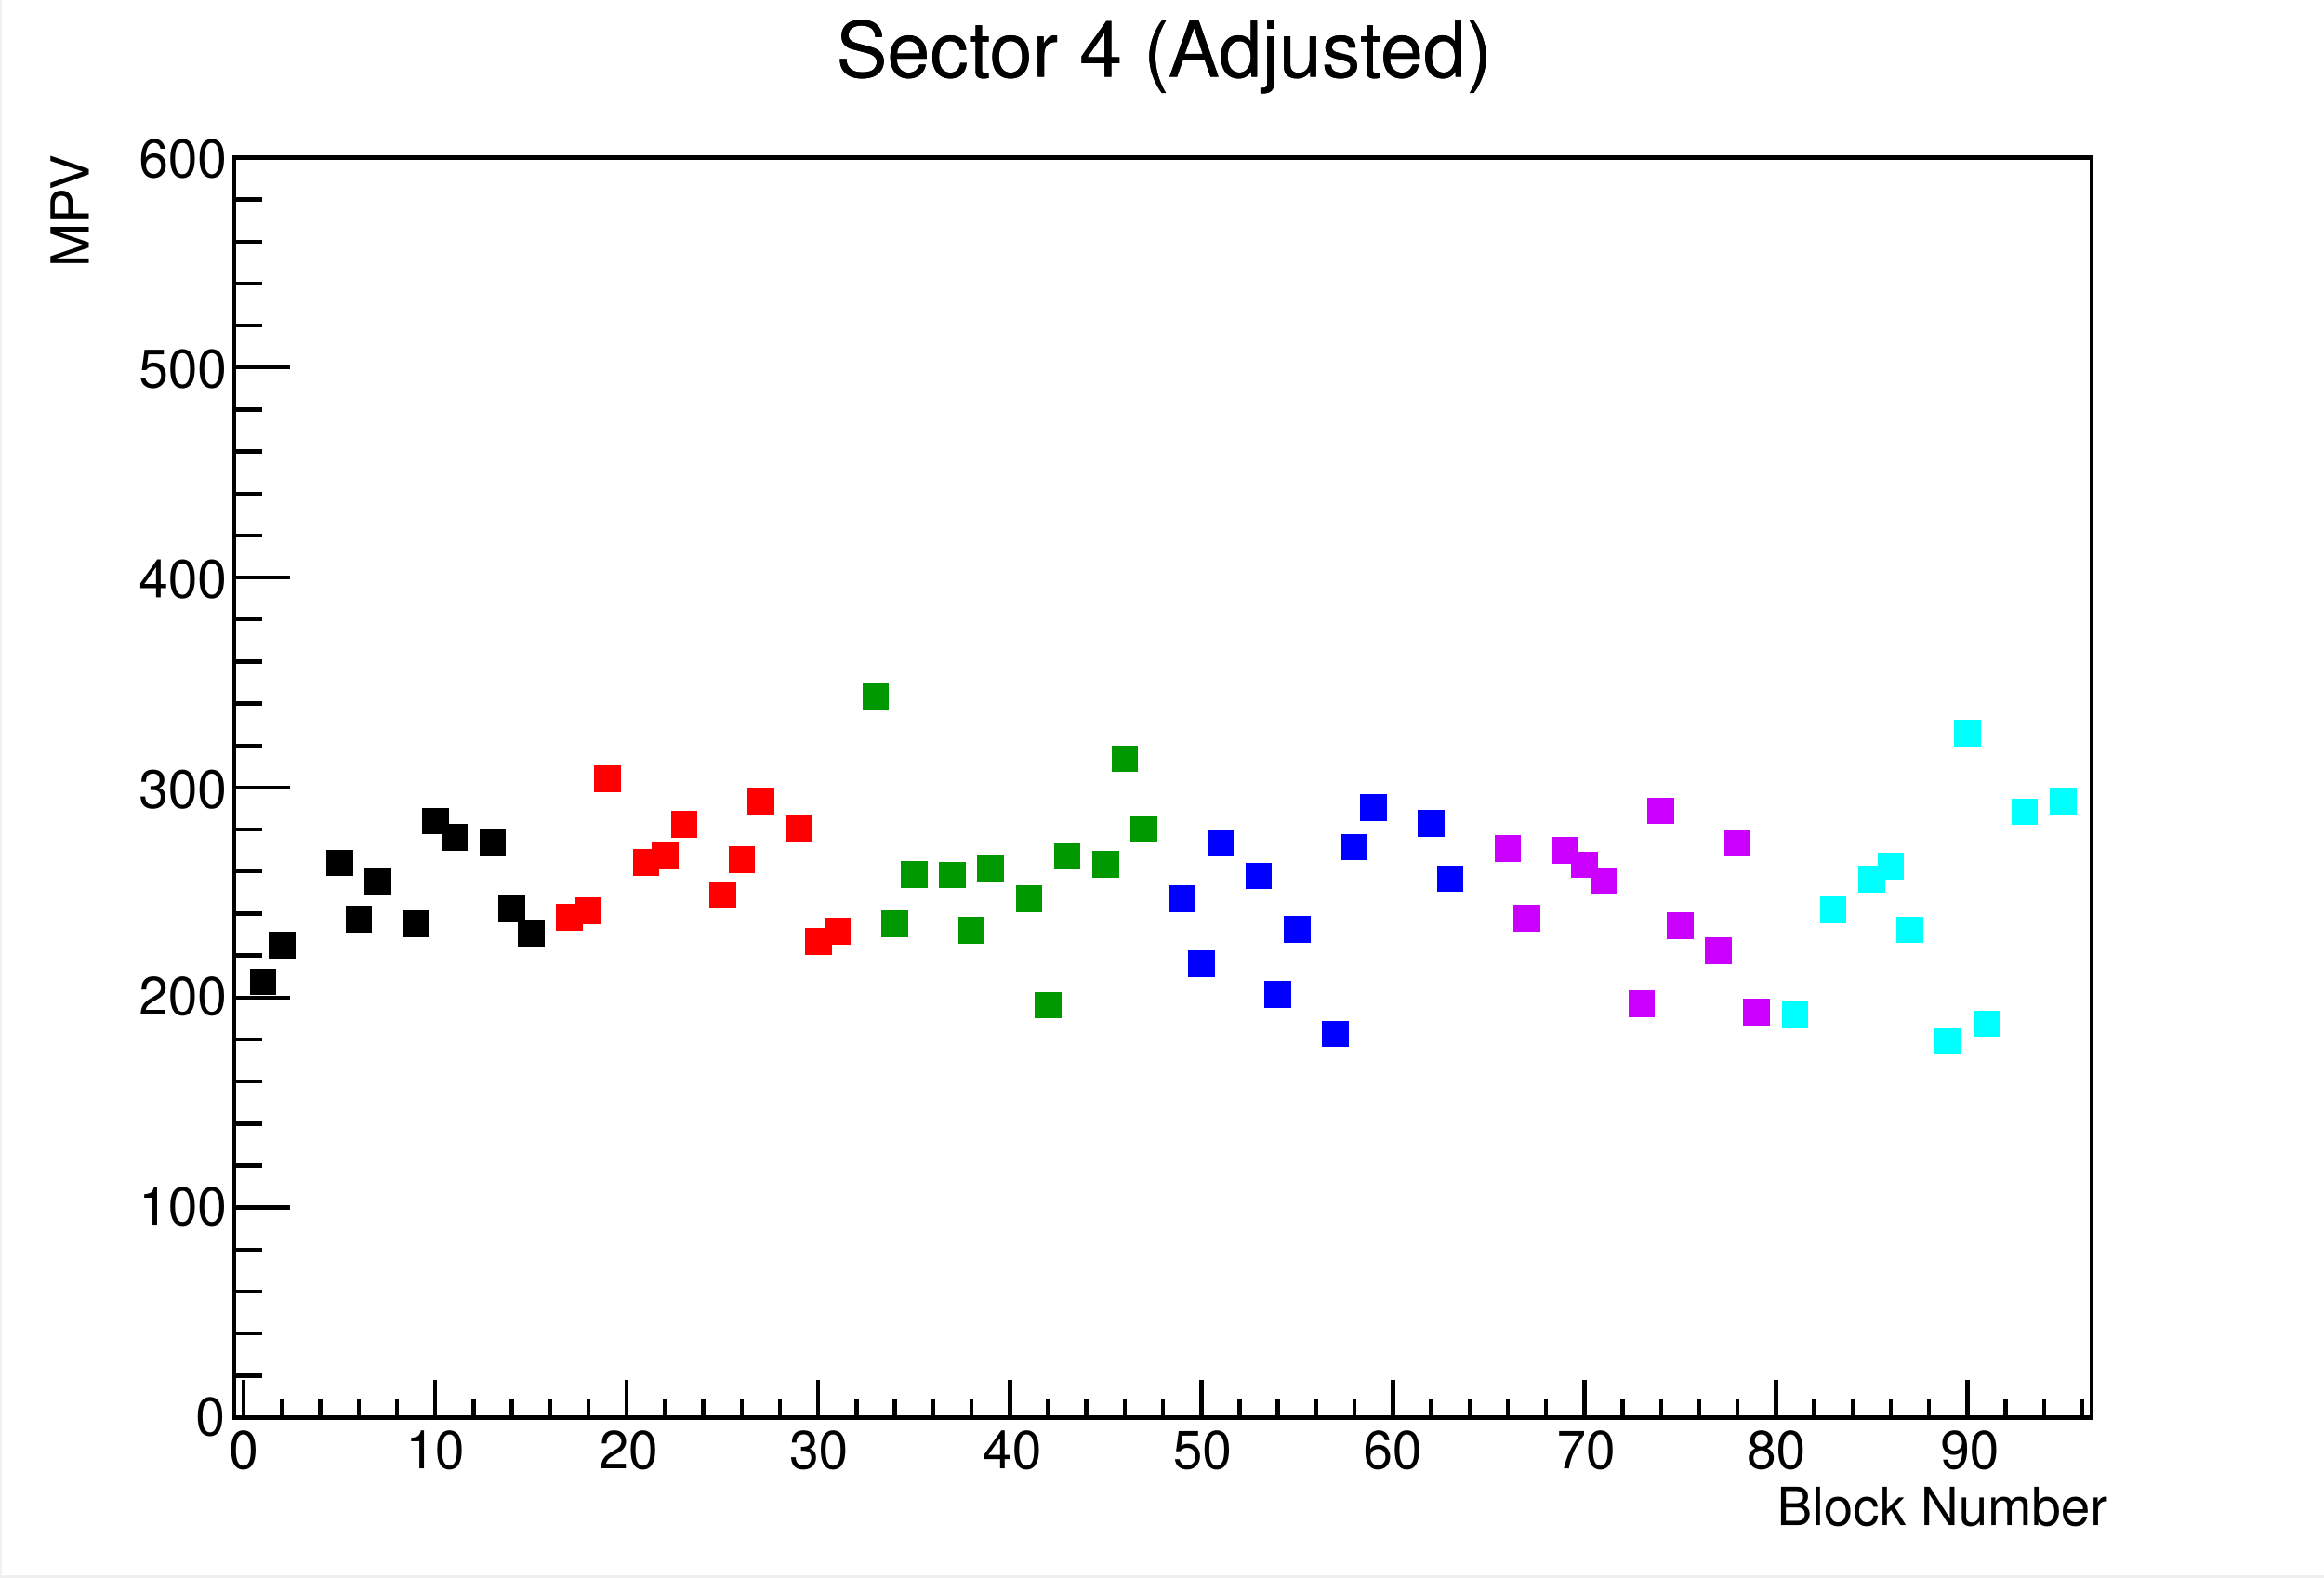
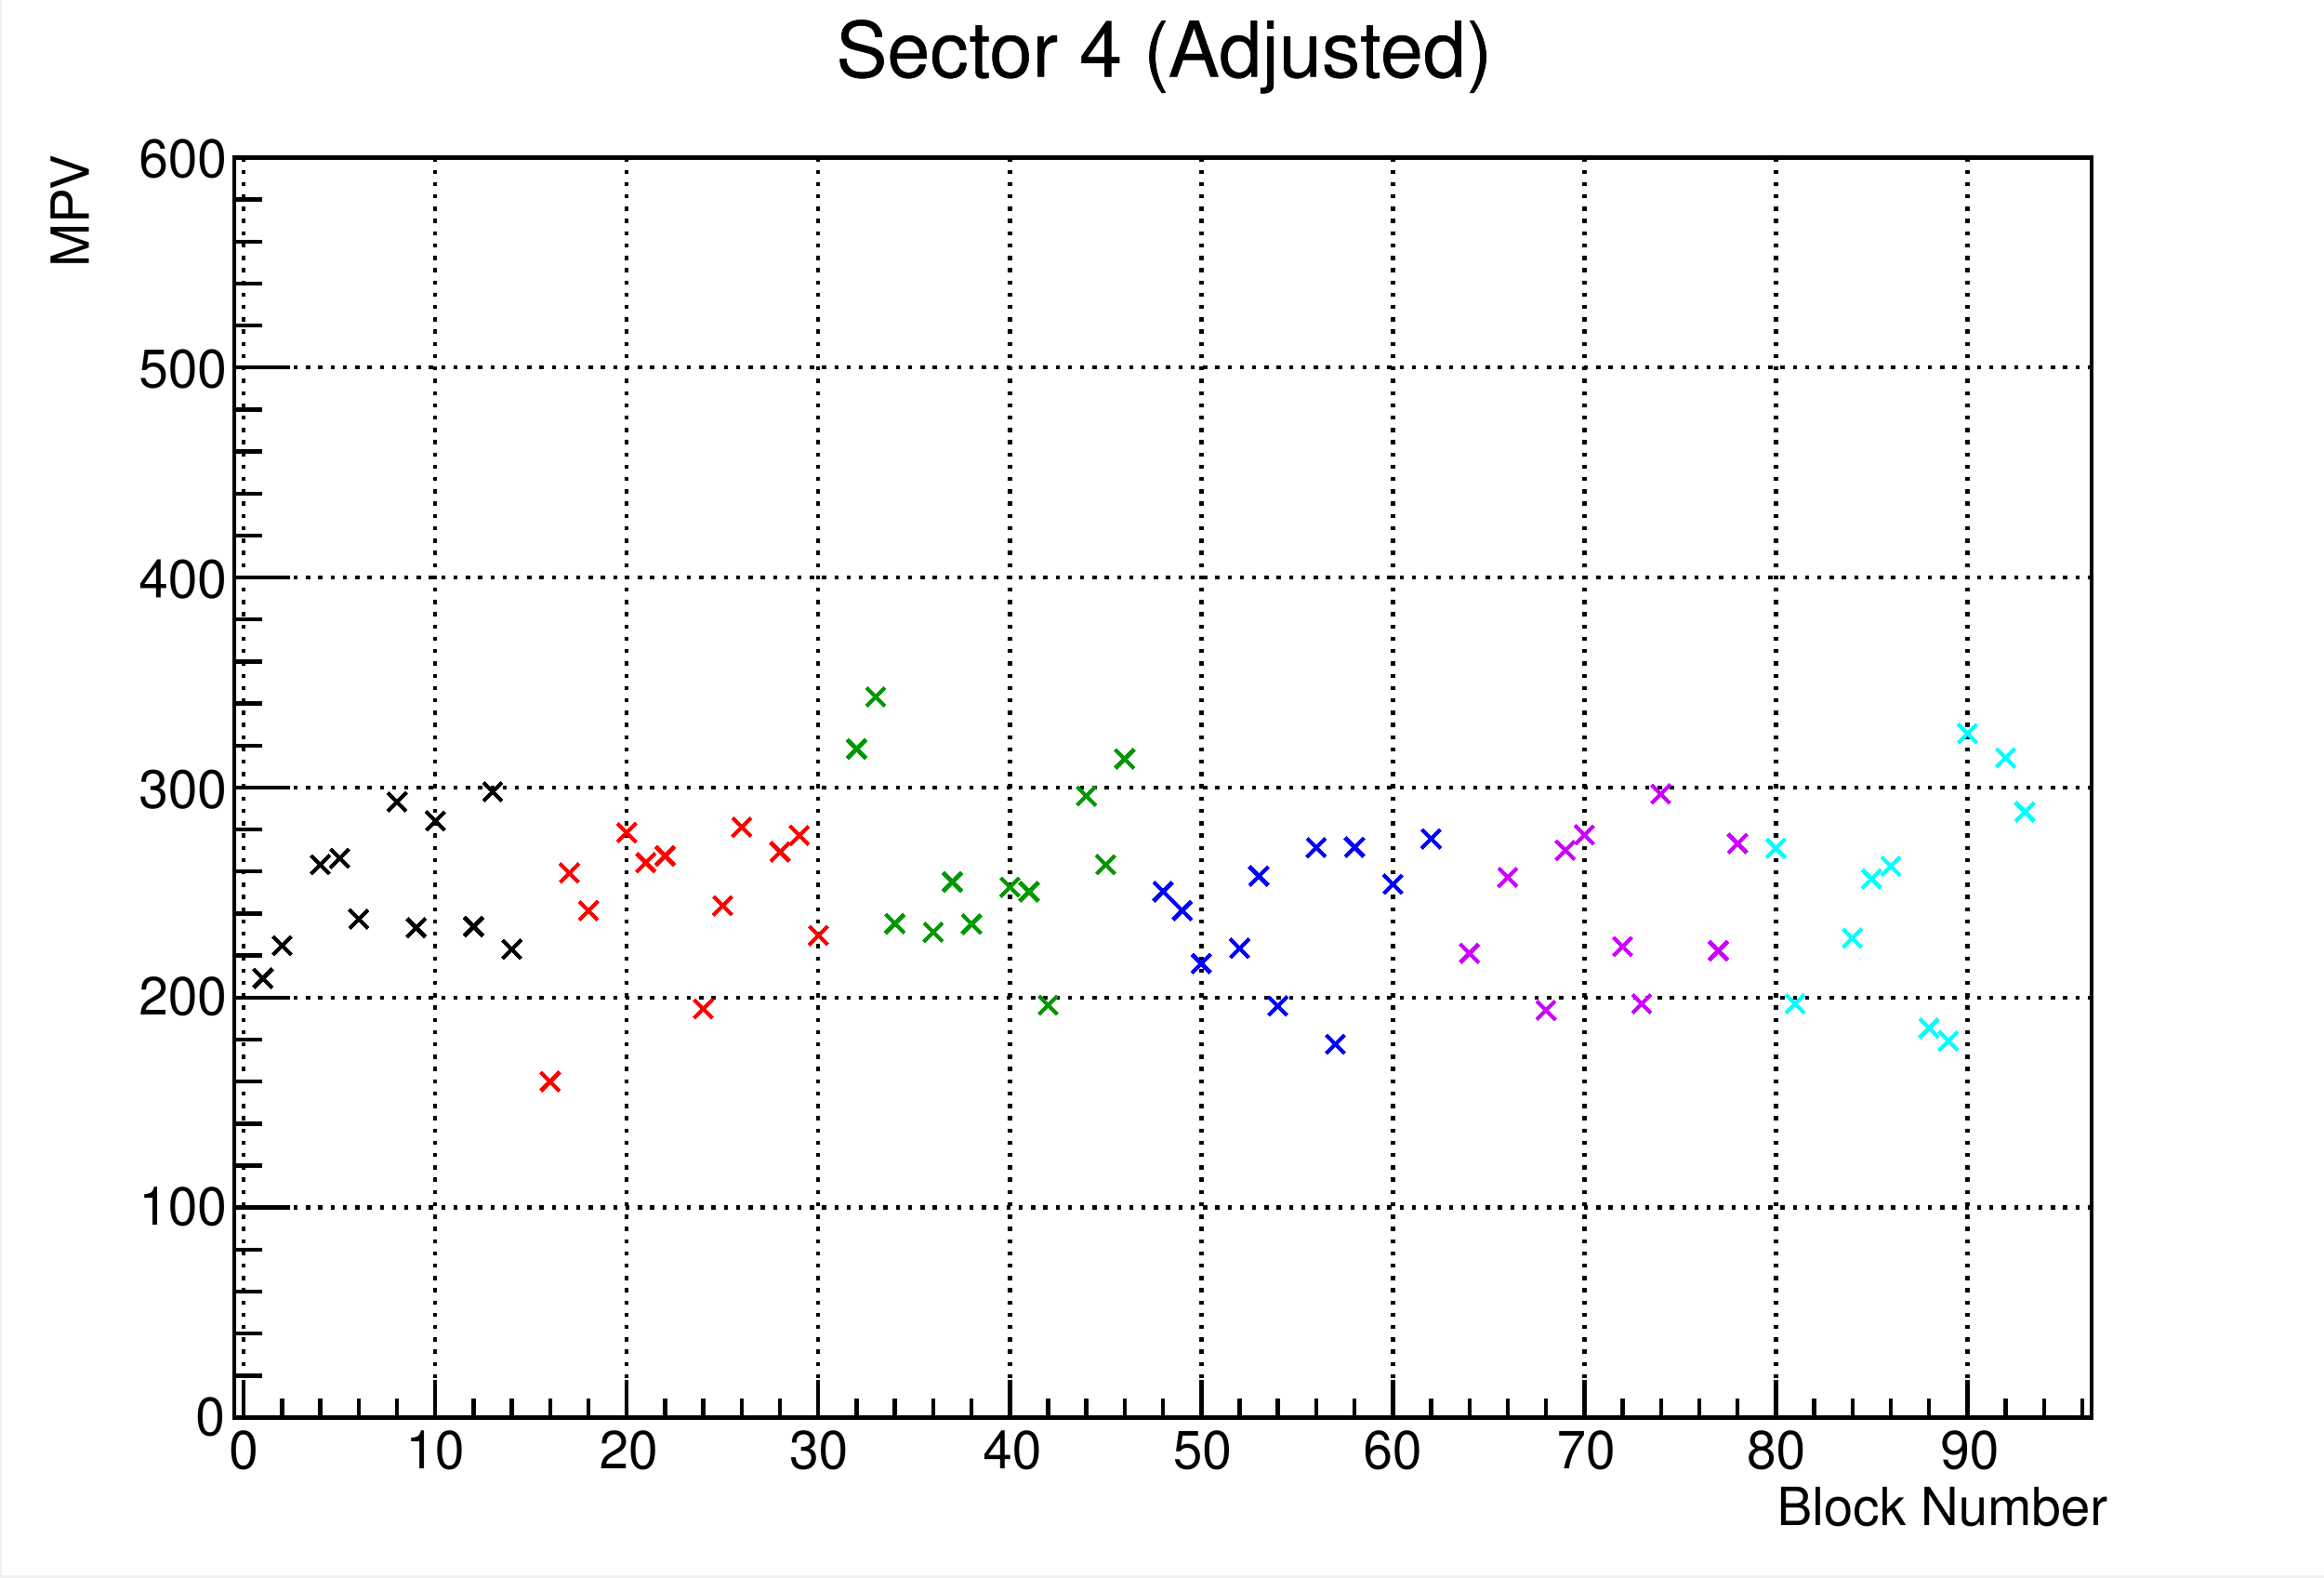
<svg xmlns="http://www.w3.org/2000/svg" width="567.429" height="384.969" viewBox="0 0 567.429 384.969" shape-rendering="crispEdges">
  <defs>
</defs>
  <rect x="0.5" y="0" width="566.929" height="384.469" fill="white" />
  <rect x="57.193" y="38.447" width="453.543" height="307.575" fill="white" />
  <rect x="57.193" y="38.447" width="453.543" height="307.575" fill="none" stroke="black" />
+   <path d="M57.193,346.022h 453.543" fill="none" stroke="black" />
+   <path d="M59.531,38.447v 307.575" fill="none" stroke="black" stroke-dasharray=" 1, 2" />
+   <path d="M106.288,38.447v 307.575" fill="none" stroke="black" stroke-dasharray=" 1, 2" />
+   <path d="M153.045,38.447v 307.575" fill="none" stroke="black" stroke-dasharray=" 1, 2" />
+   <path d="M199.802,38.447v 307.575" fill="none" stroke="black" stroke-dasharray=" 1, 2" />
+   <path d="M246.559,38.447v 307.575" fill="none" stroke="black" stroke-dasharray=" 1, 2" />
+   <path d="M293.316,38.447v 307.575" fill="none" stroke="black" stroke-dasharray=" 1, 2" />
+   <path d="M340.073,38.447v 307.575" fill="none" stroke="black" stroke-dasharray=" 1, 2" />
+   <path d="M386.83,38.447v 307.575" fill="none" stroke="black" stroke-dasharray=" 1, 2" />
+   <path d="M433.587,38.447v 307.575" fill="none" stroke="black" stroke-dasharray=" 1, 2" />
+   <path d="M480.344,38.447v 307.575" fill="none" stroke="black" stroke-dasharray=" 1, 2" />
+   <path d="M59.531,38.447v 307.575" fill="none" stroke="black" stroke-dasharray=" 1, 2" />
+   <path d="M480.344,38.447v 307.575" fill="none" stroke="black" stroke-dasharray=" 1, 2" />
+   <path d="M57.193,346.022v -307.575" fill="none" stroke="black" />
+   <path d="M510.736,346.022h -453.543" fill="none" stroke="black" stroke-dasharray=" 1, 2" />
+   <path d="M510.736,294.76h -453.543" fill="none" stroke="black" stroke-dasharray=" 1, 2" />
+   <path d="M510.736,243.497h -453.543" fill="none" stroke="black" stroke-dasharray=" 1, 2" />
+   <path d="M510.736,192.235h -453.543" fill="none" stroke="black" stroke-dasharray=" 1, 2" />
+   <path d="M510.736,140.972h -453.543" fill="none" stroke="black" stroke-dasharray=" 1, 2" />
+   <path d="M510.736,89.71h -453.543" fill="none" stroke="black" stroke-dasharray=" 1, 2" />
+   <path d="M510.736,38.447h -453.543" fill="none" stroke="black" stroke-dasharray=" 1, 2" />
  <path d="M57.193,346.022h 453.543" fill="none" stroke="#000099" />
  <path d="M57.193,346.022h 453.543" fill="none" stroke="black" />
  <path d="M59.531,336.795v 9.227" fill="none" stroke="black" />
  <path d="M68.882,341.409v 4.614" fill="none" stroke="black" />
  <path d="M78.234,341.409v 4.614" fill="none" stroke="black" />
  <path d="M87.585,341.409v 4.614" fill="none" stroke="black" />
  <path d="M96.936,341.409v 4.614" fill="none" stroke="black" />
  <path d="M106.288,336.795v 9.227" fill="none" stroke="black" />
  <path d="M115.639,341.409v 4.614" fill="none" stroke="black" />
  <path d="M124.991,341.409v 4.614" fill="none" stroke="black" />
  <path d="M134.342,341.409v 4.614" fill="none" stroke="black" />
  <path d="M143.693,341.409v 4.614" fill="none" stroke="black" />
  <path d="M153.045,336.795v 9.227" fill="none" stroke="black" />
  <path d="M162.396,341.409v 4.614" fill="none" stroke="black" />
  <path d="M171.748,341.409v 4.614" fill="none" stroke="black" />
  <path d="M181.099,341.409v 4.614" fill="none" stroke="black" />
  <path d="M190.45,341.409v 4.614" fill="none" stroke="black" />
  <path d="M199.802,336.795v 9.227" fill="none" stroke="black" />
  <path d="M209.153,341.409v 4.614" fill="none" stroke="black" />
  <path d="M218.505,341.409v 4.614" fill="none" stroke="black" />
  <path d="M227.856,341.409v 4.614" fill="none" stroke="black" />
  <path d="M237.208,341.409v 4.614" fill="none" stroke="black" />
  <path d="M246.559,336.795v 9.227" fill="none" stroke="black" />
  <path d="M255.91,341.409v 4.614" fill="none" stroke="black" />
  <path d="M265.262,341.409v 4.614" fill="none" stroke="black" />
  <path d="M274.613,341.409v 4.614" fill="none" stroke="black" />
  <path d="M283.965,341.409v 4.614" fill="none" stroke="black" />
  <path d="M293.316,336.795v 9.227" fill="none" stroke="black" />
  <path d="M302.667,341.409v 4.614" fill="none" stroke="black" />
  <path d="M312.019,341.409v 4.614" fill="none" stroke="black" />
  <path d="M321.37,341.409v 4.614" fill="none" stroke="black" />
  <path d="M330.722,341.409v 4.614" fill="none" stroke="black" />
  <path d="M340.073,336.795v 9.227" fill="none" stroke="black" />
  <path d="M349.424,341.409v 4.614" fill="none" stroke="black" />
  <path d="M358.776,341.409v 4.614" fill="none" stroke="black" />
  <path d="M368.127,341.409v 4.614" fill="none" stroke="black" />
  <path d="M377.479,341.409v 4.614" fill="none" stroke="black" />
  <path d="M386.83,336.795v 9.227" fill="none" stroke="black" />
  <path d="M396.181,341.409v 4.614" fill="none" stroke="black" />
  <path d="M405.533,341.409v 4.614" fill="none" stroke="black" />
  <path d="M414.884,341.409v 4.614" fill="none" stroke="black" />
  <path d="M424.236,341.409v 4.614" fill="none" stroke="black" />
  <path d="M433.587,336.795v 9.227" fill="none" stroke="black" />
  <path d="M442.939,341.409v 4.614" fill="none" stroke="black" />
  <path d="M452.29,341.409v 4.614" fill="none" stroke="black" />
  <path d="M461.641,341.409v 4.614" fill="none" stroke="black" />
  <path d="M470.993,341.409v 4.614" fill="none" stroke="black" />
  <path d="M480.344,336.795v 9.227" fill="none" stroke="black" />
  <path d="M59.531,336.795v 9.227" fill="none" stroke="black" />
  <path d="M480.344,336.795v 9.227" fill="none" stroke="black" />
  <path d="M489.696,341.409v 4.614" fill="none" stroke="black" />
  <path d="M499.047,341.409v 4.614" fill="none" stroke="black" />
  <path d="M508.398,341.409v 4.614" fill="none" stroke="black" />
  <text xml:space="preserve" x="55.89" y="358.403" fill="black" font-size="12.845" font-family="Helvetica">0</text>
  <text xml:space="preserve" x="99.061" y="358.403" fill="black" font-size="12.845" font-family="Helvetica">10</text>
  <text xml:space="preserve" x="146.305" y="358.403" fill="black" font-size="12.845" font-family="Helvetica">20</text>
  <text xml:space="preserve" x="192.735" y="358.403" fill="black" font-size="12.845" font-family="Helvetica">30</text>
  <text xml:space="preserve" x="239.979" y="358.403" fill="black" font-size="12.845" font-family="Helvetica">40</text>
  <text xml:space="preserve" x="286.408" y="358.403" fill="black" font-size="12.845" font-family="Helvetica">50</text>
  <text xml:space="preserve" x="332.838" y="358.403" fill="black" font-size="12.845" font-family="Helvetica">60</text>
  <text xml:space="preserve" x="380.082" y="358.403" fill="black" font-size="12.845" font-family="Helvetica">70</text>
  <text xml:space="preserve" x="426.511" y="358.403" fill="black" font-size="12.845" font-family="Helvetica">80</text>
  <text xml:space="preserve" x="473.755" y="358.403" fill="black" font-size="12.845" font-family="Helvetica">90</text>
  <text xml:space="preserve" x="433.842" y="372.251" fill="black" font-size="12.845" font-family="Helvetica">Block Number</text>
  <path d="M57.193,346.022v -307.575" fill="none" stroke="black" />
  <path d="M70.799,346.022h -13.606" fill="none" stroke="black" />
  <path d="M63.996,335.77h -6.803" fill="none" stroke="black" />
  <path d="M63.996,325.517h -6.803" fill="none" stroke="black" />
  <path d="M63.996,315.265h -6.803" fill="none" stroke="black" />
  <path d="M63.996,305.012h -6.803" fill="none" stroke="black" />
  <path d="M70.799,294.76h -13.606" fill="none" stroke="black" />
  <path d="M63.996,284.507h -6.803" fill="none" stroke="black" />
  <path d="M63.996,274.255h -6.803" fill="none" stroke="black" />
  <path d="M63.996,264.002h -6.803" fill="none" stroke="black" />
  <path d="M63.996,253.75h -6.803" fill="none" stroke="black" />
  <path d="M70.799,243.497h -13.606" fill="none" stroke="black" />
  <path d="M63.996,233.245h -6.803" fill="none" stroke="black" />
  <path d="M63.996,222.992h -6.803" fill="none" stroke="black" />
  <path d="M63.996,212.74h -6.803" fill="none" stroke="black" />
  <path d="M63.996,202.487h -6.803" fill="none" stroke="black" />
  <path d="M70.799,192.235h -13.606" fill="none" stroke="black" />
  <path d="M63.996,181.982h -6.803" fill="none" stroke="black" />
  <path d="M63.996,171.73h -6.803" fill="none" stroke="black" />
  <path d="M63.996,161.477h -6.803" fill="none" stroke="black" />
  <path d="M63.996,151.225h -6.803" fill="none" stroke="black" />
  <path d="M70.799,140.972h -13.606" fill="none" stroke="black" />
  <path d="M63.996,130.72h -6.803" fill="none" stroke="black" />
  <path d="M63.996,120.467h -6.803" fill="none" stroke="black" />
  <path d="M63.996,110.215h -6.803" fill="none" stroke="black" />
  <path d="M63.996,99.962h -6.803" fill="none" stroke="black" />
  <path d="M70.799,89.71h -13.606" fill="none" stroke="black" />
  <path d="M63.996,79.457h -6.803" fill="none" stroke="black" />
  <path d="M63.996,69.204h -6.803" fill="none" stroke="black" />
  <path d="M63.996,58.952h -6.803" fill="none" stroke="black" />
  <path d="M63.996,48.699h -6.803" fill="none" stroke="black" />
  <path d="M70.799,38.447h -13.606" fill="none" stroke="black" />
  <text xml:space="preserve" x="47.744" y="350.258" fill="black" font-size="12.845" font-family="Helvetica">0</text>
  <text xml:space="preserve" x="33.897" y="298.941" fill="black" font-size="12.845" font-family="Helvetica">100</text>
  <text xml:space="preserve" x="33.897" y="247.624" fill="black" font-size="12.845" font-family="Helvetica">200</text>
  <text xml:space="preserve" x="33.897" y="197.122" fill="black" font-size="12.845" font-family="Helvetica">300</text>
  <text xml:space="preserve" x="33.897" y="145.805" fill="black" font-size="12.845" font-family="Helvetica">400</text>
  <text xml:space="preserve" x="33.897" y="94.488" fill="black" font-size="12.845" font-family="Helvetica">500</text>
  <text xml:space="preserve" x="33.897" y="43.171" fill="black" font-size="12.845" font-family="Helvetica">600</text>
  <g transform="rotate(-90,21.6784,65.1643)">
    <text xml:space="preserve" x="21.678" y="65.164" fill="black" font-size="12.845" font-family="Helvetica">MPV</text>
  </g>
  <text xml:space="preserve" x="204.138" y="18.735" fill="black" font-size="18.794" font-family="Helvetica">Sector 4 (Adjusted)</text>
-   <g fill="black">
-     <rect x="60.948" y="236.427" width="6.516" height="6.516" />
-   </g>
-   <g fill="black">
-     <rect x="65.624" y="227.538" width="6.516" height="6.516" />
-   </g>
-   <g fill="black">
-     <rect x="79.651" y="207.384" width="6.516" height="6.516" />
-   </g>
-   <g fill="black">
-     <rect x="84.327" y="221.082" width="6.516" height="6.516" />
-   </g>
-   <g fill="black">
-     <rect x="89.002" y="211.77" width="6.516" height="6.516" />
-   </g>
-   <g fill="black">
-     <rect x="98.354" y="222.191" width="6.516" height="6.516" />
-   </g>
-   <g fill="black">
-     <rect x="103.03" y="197.142" width="6.516" height="6.516" />
-   </g>
-   <g fill="black">
-     <rect x="107.705" y="201.081" width="6.516" height="6.516" />
-   </g>
-   <g fill="black">
-     <rect x="117.057" y="202.446" width="6.516" height="6.516" />
-   </g>
-   <g fill="black">
-     <rect x="121.732" y="218.357" width="6.516" height="6.516" />
-   </g>
-   <g fill="black">
-     <rect x="126.408" y="224.481" width="6.516" height="6.516" />
-   </g>
-   <g fill="#ff0000">
-     <rect x="135.76" y="220.599" width="6.516" height="6.516" />
-   </g>
-   <g fill="#ff0000">
-     <rect x="140.435" y="219.006" width="6.516" height="6.516" />
-   </g>
-   <g fill="#ff0000">
-     <rect x="145.111" y="186.855" width="6.516" height="6.516" />
-   </g>
-   <g fill="#ff0000">
-     <rect x="154.462" y="207.328" width="6.516" height="6.516" />
-   </g>
-   <g fill="#ff0000">
-     <rect x="159.138" y="205.687" width="6.516" height="6.516" />
-   </g>
-   <g fill="#ff0000">
-     <rect x="163.814" y="197.91" width="6.516" height="6.516" />
-   </g>
-   <g fill="#ff0000">
-     <rect x="173.165" y="215.059" width="6.516" height="6.516" />
-   </g>
-   <g fill="#ff0000">
-     <rect x="177.841" y="206.528" width="6.516" height="6.516" />
-   </g>
-   <g fill="#ff0000">
-     <rect x="182.517" y="192.347" width="6.516" height="6.516" />
-   </g>
-   <g fill="#ff0000">
-     <rect x="191.868" y="198.821" width="6.516" height="6.516" />
-   </g>
-   <g fill="#ff0000">
-     <rect x="196.544" y="226.594" width="6.516" height="6.516" />
-   </g>
-   <g fill="#ff0000">
-     <rect x="201.219" y="224.072" width="6.516" height="6.516" />
-   </g>
-   <g fill="#009900">
-     <rect x="210.571" y="166.849" width="6.516" height="6.516" />
-   </g>
-   <g fill="#009900">
-     <rect x="215.246" y="222.217" width="6.516" height="6.516" />
-   </g>
-   <g fill="#009900">
-     <rect x="219.922" y="210.172" width="6.516" height="6.516" />
-   </g>
-   <g fill="#009900">
-     <rect x="229.274" y="210.339" width="6.516" height="6.516" />
-   </g>
-   <g fill="#009900">
-     <rect x="233.949" y="223.875" width="6.516" height="6.516" />
-   </g>
-   <g fill="#009900">
-     <rect x="238.625" y="208.867" width="6.516" height="6.516" />
-   </g>
-   <g fill="#009900">
-     <rect x="247.976" y="216.045" width="6.516" height="6.516" />
-   </g>
-   <g fill="#009900">
-     <rect x="252.652" y="242.092" width="6.516" height="6.516" />
-   </g>
-   <g fill="#009900">
-     <rect x="257.328" y="205.78" width="6.516" height="6.516" />
-   </g>
-   <g fill="#009900">
-     <rect x="266.679" y="207.788" width="6.516" height="6.516" />
-   </g>
-   <g fill="#009900">
-     <rect x="271.355" y="181.967" width="6.516" height="6.516" />
-   </g>
-   <g fill="#009900">
-     <rect x="276.031" y="199.205" width="6.516" height="6.516" />
-   </g>
-   <g fill="#0000ff">
-     <rect x="285.382" y="216.075" width="6.516" height="6.516" />
-   </g>
-   <g fill="#0000ff">
-     <rect x="290.058" y="231.962" width="6.516" height="6.516" />
-   </g>
-   <g fill="#0000ff">
-     <rect x="294.733" y="202.58" width="6.516" height="6.516" />
-   </g>
-   <g fill="#0000ff">
-     <rect x="304.085" y="210.567" width="6.516" height="6.516" />
-   </g>
-   <g fill="#0000ff">
-     <rect x="308.761" y="239.544" width="6.516" height="6.516" />
-   </g>
-   <g fill="#0000ff">
-     <rect x="313.436" y="223.565" width="6.516" height="6.516" />
-   </g>
-   <g fill="#0000ff">
-     <rect x="322.788" y="249.133" width="6.516" height="6.516" />
-   </g>
-   <g fill="#0000ff">
-     <rect x="327.463" y="203.525" width="6.516" height="6.516" />
-   </g>
-   <g fill="#0000ff">
-     <rect x="332.139" y="193.902" width="6.516" height="6.516" />
-   </g>
-   <g fill="#0000ff">
-     <rect x="346.166" y="197.686" width="6.516" height="6.516" />
-   </g>
-   <g fill="#0000ff">
-     <rect x="350.842" y="211.2" width="6.516" height="6.516" />
-   </g>
-   <g fill="#cc00ff">
-     <rect x="364.869" y="203.824" width="6.516" height="6.516" />
-   </g>
-   <g fill="#cc00ff">
-     <rect x="369.545" y="220.946" width="6.516" height="6.516" />
-   </g>
-   <g fill="#cc00ff">
-     <rect x="378.896" y="204.306" width="6.516" height="6.516" />
-   </g>
-   <g fill="#cc00ff">
-     <rect x="383.572" y="207.828" width="6.516" height="6.516" />
-   </g>
-   <g fill="#cc00ff">
-     <rect x="388.248" y="211.701" width="6.516" height="6.516" />
-   </g>
-   <g fill="#cc00ff">
-     <rect x="397.599" y="241.766" width="6.516" height="6.516" />
-   </g>
-   <g fill="#cc00ff">
-     <rect x="402.275" y="194.635" width="6.516" height="6.516" />
-   </g>
-   <g fill="#cc00ff">
-     <rect x="406.95" y="222.682" width="6.516" height="6.516" />
-   </g>
-   <g fill="#cc00ff">
-     <rect x="416.302" y="228.815" width="6.516" height="6.516" />
-   </g>
-   <g fill="#cc00ff">
-     <rect x="420.977" y="202.611" width="6.516" height="6.516" />
-   </g>
-   <g fill="#cc00ff">
-     <rect x="425.653" y="243.772" width="6.516" height="6.516" />
-   </g>
-   <g fill="#00ffff">
-     <rect x="435.005" y="244.469" width="6.516" height="6.516" />
-   </g>
-   <g fill="#00ffff">
-     <rect x="444.356" y="218.829" width="6.516" height="6.516" />
-   </g>
-   <g fill="#00ffff">
-     <rect x="453.707" y="211.314" width="6.516" height="6.516" />
-   </g>
-   <g fill="#00ffff">
-     <rect x="458.383" y="208.145" width="6.516" height="6.516" />
-   </g>
-   <g fill="#00ffff">
-     <rect x="463.059" y="223.727" width="6.516" height="6.516" />
-   </g>
-   <g fill="#00ffff">
-     <rect x="472.41" y="250.837" width="6.516" height="6.516" />
-   </g>
-   <g fill="#00ffff">
-     <rect x="477.086" y="175.787" width="6.516" height="6.516" />
-   </g>
-   <g fill="#00ffff">
-     <rect x="481.762" y="246.654" width="6.516" height="6.516" />
-   </g>
-   <g fill="#00ffff">
-     <rect x="491.113" y="194.901" width="6.516" height="6.516" />
-   </g>
-   <g fill="#00ffff">
-     <rect x="500.464" y="192.328" width="6.516" height="6.516" />
+   <g stroke="black" stroke-width="1" fill="none">
+     <line x1="61.903" y1="236.497" x2="66.51" y2="241.104" />
+     <line x1="61.903" y1="241.104" x2="66.51" y2="236.497" />
+   </g>
+   <g stroke="black" stroke-width="1" fill="none">
+     <line x1="66.579" y1="228.493" x2="71.186" y2="233.1" />
+     <line x1="66.579" y1="233.1" x2="71.186" y2="228.493" />
+   </g>
+   <g stroke="black" stroke-width="1" fill="none">
+     <line x1="75.93" y1="208.744" x2="80.537" y2="213.351" />
+     <line x1="75.93" y1="213.351" x2="80.537" y2="208.744" />
+   </g>
+   <g stroke="black" stroke-width="1" fill="none">
+     <line x1="80.606" y1="207.213" x2="85.213" y2="211.82" />
+     <line x1="80.606" y1="211.82" x2="85.213" y2="207.213" />
+   </g>
+   <g stroke="black" stroke-width="1" fill="none">
+     <line x1="85.281" y1="222.037" x2="89.888" y2="226.644" />
+     <line x1="85.281" y1="226.644" x2="89.888" y2="222.037" />
+   </g>
+   <g stroke="black" stroke-width="1" fill="none">
+     <line x1="94.633" y1="193.41" x2="99.24" y2="198.017" />
+     <line x1="94.633" y1="198.017" x2="99.24" y2="193.41" />
+   </g>
+   <g stroke="black" stroke-width="1" fill="none">
+     <line x1="99.308" y1="224.14" x2="103.916" y2="228.747" />
+     <line x1="99.308" y1="228.747" x2="103.916" y2="224.14" />
+   </g>
+   <g stroke="black" stroke-width="1" fill="none">
+     <line x1="103.984" y1="198.096" x2="108.591" y2="202.703" />
+     <line x1="103.984" y1="202.703" x2="108.591" y2="198.096" />
+   </g>
+   <g stroke="black" stroke-width="1" fill="none">
+     <line x1="113.336" y1="223.894" x2="117.943" y2="228.501" />
+     <line x1="113.336" y1="228.501" x2="117.943" y2="223.894" />
+   </g>
+   <g stroke="black" stroke-width="1" fill="none">
+     <line x1="118.011" y1="190.988" x2="122.618" y2="195.595" />
+     <line x1="118.011" y1="195.595" x2="122.618" y2="190.988" />
+   </g>
+   <g stroke="black" stroke-width="1" fill="none">
+     <line x1="122.687" y1="229.422" x2="127.294" y2="234.029" />
+     <line x1="122.687" y1="234.029" x2="127.294" y2="229.422" />
+   </g>
+   <g stroke="#ff0000" stroke-width="1" fill="none">
+     <line x1="132.038" y1="261.665" x2="136.646" y2="266.272" />
+     <line x1="132.038" y1="266.272" x2="136.646" y2="261.665" />
+   </g>
+   <g stroke="#ff0000" stroke-width="1" fill="none">
+     <line x1="136.714" y1="210.747" x2="141.321" y2="215.354" />
+     <line x1="136.714" y1="215.354" x2="141.321" y2="210.747" />
+   </g>
+   <g stroke="#ff0000" stroke-width="1" fill="none">
+     <line x1="141.39" y1="219.961" x2="145.997" y2="224.568" />
+     <line x1="141.39" y1="224.568" x2="145.997" y2="219.961" />
+   </g>
+   <g stroke="#ff0000" stroke-width="1" fill="none">
+     <line x1="150.741" y1="200.943" x2="155.348" y2="205.55" />
+     <line x1="150.741" y1="205.55" x2="155.348" y2="200.943" />
+   </g>
+   <g stroke="#ff0000" stroke-width="1" fill="none">
+     <line x1="155.417" y1="208.282" x2="160.024" y2="212.889" />
+     <line x1="155.417" y1="212.889" x2="160.024" y2="208.282" />
+   </g>
+   <g stroke="#ff0000" stroke-width="1" fill="none">
+     <line x1="160.093" y1="206.642" x2="164.7" y2="211.249" />
+     <line x1="160.093" y1="211.249" x2="164.7" y2="206.642" />
+   </g>
+   <g stroke="#ff0000" stroke-width="1" fill="none">
+     <line x1="169.444" y1="243.927" x2="174.051" y2="248.534" />
+     <line x1="169.444" y1="248.534" x2="174.051" y2="243.927" />
+   </g>
+   <g stroke="#ff0000" stroke-width="1" fill="none">
+     <line x1="174.12" y1="218.775" x2="178.727" y2="223.382" />
+     <line x1="174.12" y1="223.382" x2="178.727" y2="218.775" />
+   </g>
+   <g stroke="#ff0000" stroke-width="1" fill="none">
+     <line x1="178.796" y1="199.614" x2="183.403" y2="204.222" />
+     <line x1="178.796" y1="204.222" x2="183.403" y2="199.614" />
+   </g>
+   <g stroke="#ff0000" stroke-width="1" fill="none">
+     <line x1="188.147" y1="205.608" x2="192.754" y2="210.215" />
+     <line x1="188.147" y1="210.215" x2="192.754" y2="205.608" />
+   </g>
+   <g stroke="#ff0000" stroke-width="1" fill="none">
+     <line x1="192.823" y1="201.614" x2="197.43" y2="206.221" />
+     <line x1="192.823" y1="206.221" x2="197.43" y2="201.614" />
+   </g>
+   <g stroke="#ff0000" stroke-width="1" fill="none">
+     <line x1="197.498" y1="226.046" x2="202.105" y2="230.653" />
+     <line x1="197.498" y1="230.653" x2="202.105" y2="226.046" />
+   </g>
+   <g stroke="#009900" stroke-width="1" fill="none">
+     <line x1="206.85" y1="180.522" x2="211.457" y2="185.129" />
+     <line x1="206.85" y1="185.129" x2="211.457" y2="180.522" />
+   </g>
+   <g stroke="#009900" stroke-width="1" fill="none">
+     <line x1="211.525" y1="167.803" x2="216.133" y2="172.41" />
+     <line x1="211.525" y1="172.41" x2="216.133" y2="167.803" />
+   </g>
+   <g stroke="#009900" stroke-width="1" fill="none">
+     <line x1="216.201" y1="223.171" x2="220.808" y2="227.779" />
+     <line x1="216.201" y1="227.779" x2="220.808" y2="223.171" />
+   </g>
+   <g stroke="#009900" stroke-width="1" fill="none">
+     <line x1="225.553" y1="225.259" x2="230.16" y2="229.866" />
+     <line x1="225.553" y1="229.866" x2="230.16" y2="225.259" />
+   </g>
+   <g stroke="#009900" stroke-width="1" fill="none">
+     <line x1="230.228" y1="212.985" x2="234.835" y2="217.592" />
+     <line x1="230.228" y1="217.592" x2="234.835" y2="212.985" />
+   </g>
+   <g stroke="#009900" stroke-width="1" fill="none">
+     <line x1="234.904" y1="223.292" x2="239.511" y2="227.899" />
+     <line x1="234.904" y1="227.899" x2="239.511" y2="223.292" />
+   </g>
+   <g stroke="#009900" stroke-width="1" fill="none">
+     <line x1="244.255" y1="214.232" x2="248.862" y2="218.839" />
+     <line x1="244.255" y1="218.839" x2="248.862" y2="214.232" />
+   </g>
+   <g stroke="#009900" stroke-width="1" fill="none">
+     <line x1="248.931" y1="215.36" x2="253.538" y2="219.968" />
+     <line x1="248.931" y1="219.968" x2="253.538" y2="215.36" />
+   </g>
+   <g stroke="#009900" stroke-width="1" fill="none">
+     <line x1="253.607" y1="243.046" x2="258.214" y2="247.653" />
+     <line x1="253.607" y1="247.653" x2="258.214" y2="243.046" />
+   </g>
+   <g stroke="#009900" stroke-width="1" fill="none">
+     <line x1="262.958" y1="191.988" x2="267.565" y2="196.595" />
+     <line x1="262.958" y1="196.595" x2="267.565" y2="191.988" />
+   </g>
+   <g stroke="#009900" stroke-width="1" fill="none">
+     <line x1="267.634" y1="208.743" x2="272.241" y2="213.35" />
+     <line x1="267.634" y1="213.35" x2="272.241" y2="208.743" />
+   </g>
+   <g stroke="#009900" stroke-width="1" fill="none">
+     <line x1="272.31" y1="182.922" x2="276.917" y2="187.529" />
+     <line x1="272.31" y1="187.529" x2="276.917" y2="182.922" />
+   </g>
+   <g stroke="#0000ff" stroke-width="1" fill="none">
+     <line x1="281.661" y1="215.357" x2="286.268" y2="219.964" />
+     <line x1="281.661" y1="219.964" x2="286.268" y2="215.357" />
+   </g>
+   <g stroke="#0000ff" stroke-width="1" fill="none">
+     <line x1="286.337" y1="219.967" x2="290.944" y2="224.574" />
+     <line x1="286.337" y1="224.574" x2="290.944" y2="219.967" />
+   </g>
+   <g stroke="#0000ff" stroke-width="1" fill="none">
+     <line x1="291.012" y1="232.916" x2="295.62" y2="237.523" />
+     <line x1="291.012" y1="237.523" x2="295.62" y2="232.916" />
+   </g>
+   <g stroke="#0000ff" stroke-width="1" fill="none">
+     <line x1="300.364" y1="229.142" x2="304.971" y2="233.749" />
+     <line x1="300.364" y1="233.749" x2="304.971" y2="229.142" />
+   </g>
+   <g stroke="#0000ff" stroke-width="1" fill="none">
+     <line x1="305.04" y1="211.522" x2="309.647" y2="216.129" />
+     <line x1="305.04" y1="216.129" x2="309.647" y2="211.522" />
+   </g>
+   <g stroke="#0000ff" stroke-width="1" fill="none">
+     <line x1="309.715" y1="243.247" x2="314.322" y2="247.854" />
+     <line x1="309.715" y1="247.854" x2="314.322" y2="243.247" />
+   </g>
+   <g stroke="#0000ff" stroke-width="1" fill="none">
+     <line x1="319.067" y1="204.644" x2="323.674" y2="209.251" />
+     <line x1="319.067" y1="209.251" x2="323.674" y2="204.644" />
+   </g>
+   <g stroke="#0000ff" stroke-width="1" fill="none">
+     <line x1="323.742" y1="252.58" x2="328.349" y2="257.187" />
+     <line x1="323.742" y1="257.187" x2="328.349" y2="252.58" />
+   </g>
+   <g stroke="#0000ff" stroke-width="1" fill="none">
+     <line x1="328.418" y1="204.479" x2="333.025" y2="209.086" />
+     <line x1="328.418" y1="209.086" x2="333.025" y2="204.479" />
+   </g>
+   <g stroke="#0000ff" stroke-width="1" fill="none">
+     <line x1="337.769" y1="213.538" x2="342.377" y2="218.146" />
+     <line x1="337.769" y1="218.146" x2="342.377" y2="213.538" />
+   </g>
+   <g stroke="#0000ff" stroke-width="1" fill="none">
+     <line x1="347.121" y1="202.502" x2="351.728" y2="207.109" />
+     <line x1="347.121" y1="207.109" x2="351.728" y2="202.502" />
+   </g>
+   <g stroke="#cc00ff" stroke-width="1" fill="none">
+     <line x1="356.472" y1="230.427" x2="361.079" y2="235.034" />
+     <line x1="356.472" y1="235.034" x2="361.079" y2="230.427" />
+   </g>
+   <g stroke="#cc00ff" stroke-width="1" fill="none">
+     <line x1="365.824" y1="211.906" x2="370.431" y2="216.513" />
+     <line x1="365.824" y1="216.513" x2="370.431" y2="211.906" />
+   </g>
+   <g stroke="#cc00ff" stroke-width="1" fill="none">
+     <line x1="375.175" y1="244.329" x2="379.782" y2="248.936" />
+     <line x1="375.175" y1="248.936" x2="379.782" y2="244.329" />
+   </g>
+   <g stroke="#cc00ff" stroke-width="1" fill="none">
+     <line x1="379.851" y1="205.261" x2="384.458" y2="209.868" />
+     <line x1="379.851" y1="209.868" x2="384.458" y2="205.261" />
+   </g>
+   <g stroke="#cc00ff" stroke-width="1" fill="none">
+     <line x1="384.526" y1="201.486" x2="389.134" y2="206.093" />
+     <line x1="384.526" y1="206.093" x2="389.134" y2="201.486" />
+   </g>
+   <g stroke="#cc00ff" stroke-width="1" fill="none">
+     <line x1="393.878" y1="228.738" x2="398.485" y2="233.345" />
+     <line x1="393.878" y1="233.345" x2="398.485" y2="228.738" />
+   </g>
+   <g stroke="#cc00ff" stroke-width="1" fill="none">
+     <line x1="398.554" y1="242.72" x2="403.161" y2="247.328" />
+     <line x1="398.554" y1="247.328" x2="403.161" y2="242.72" />
+   </g>
+   <g stroke="#cc00ff" stroke-width="1" fill="none">
+     <line x1="403.229" y1="191.508" x2="407.836" y2="196.116" />
+     <line x1="403.229" y1="196.116" x2="407.836" y2="191.508" />
+   </g>
+   <g stroke="#cc00ff" stroke-width="1" fill="none">
+     <line x1="417.256" y1="229.77" x2="421.864" y2="234.377" />
+     <line x1="417.256" y1="234.377" x2="421.864" y2="229.77" />
+   </g>
+   <g stroke="#cc00ff" stroke-width="1" fill="none">
+     <line x1="421.932" y1="203.565" x2="426.539" y2="208.172" />
+     <line x1="421.932" y1="208.172" x2="426.539" y2="203.565" />
+   </g>
+   <g stroke="#00ffff" stroke-width="1" fill="none">
+     <line x1="431.284" y1="204.782" x2="435.891" y2="209.389" />
+     <line x1="431.284" y1="209.389" x2="435.891" y2="204.782" />
+   </g>
+   <g stroke="#00ffff" stroke-width="1" fill="none">
+     <line x1="435.959" y1="242.716" x2="440.566" y2="247.323" />
+     <line x1="435.959" y1="247.323" x2="440.566" y2="242.716" />
+   </g>
+   <g stroke="#00ffff" stroke-width="1" fill="none">
+     <line x1="449.986" y1="226.704" x2="454.593" y2="231.311" />
+     <line x1="449.986" y1="231.311" x2="454.593" y2="226.704" />
+   </g>
+   <g stroke="#00ffff" stroke-width="1" fill="none">
+     <line x1="454.662" y1="212.268" x2="459.269" y2="216.876" />
+     <line x1="454.662" y1="216.876" x2="459.269" y2="212.268" />
+   </g>
+   <g stroke="#00ffff" stroke-width="1" fill="none">
+     <line x1="459.338" y1="209.1" x2="463.945" y2="213.707" />
+     <line x1="459.338" y1="213.707" x2="463.945" y2="209.1" />
+   </g>
+   <g stroke="#00ffff" stroke-width="1" fill="none">
+     <line x1="468.689" y1="248.685" x2="473.296" y2="253.292" />
+     <line x1="468.689" y1="253.292" x2="473.296" y2="248.685" />
+   </g>
+   <g stroke="#00ffff" stroke-width="1" fill="none">
+     <line x1="473.365" y1="251.792" x2="477.972" y2="256.399" />
+     <line x1="473.365" y1="256.399" x2="477.972" y2="251.792" />
+   </g>
+   <g stroke="#00ffff" stroke-width="1" fill="none">
+     <line x1="478.041" y1="176.741" x2="482.648" y2="181.349" />
+     <line x1="478.041" y1="181.349" x2="482.648" y2="176.741" />
+   </g>
+   <g stroke="#00ffff" stroke-width="1" fill="none">
+     <line x1="487.392" y1="182.724" x2="491.999" y2="187.331" />
+     <line x1="487.392" y1="187.331" x2="491.999" y2="182.724" />
+   </g>
+   <g stroke="#00ffff" stroke-width="1" fill="none">
+     <line x1="492.068" y1="195.856" x2="496.675" y2="200.463" />
+     <line x1="492.068" y1="200.463" x2="496.675" y2="195.856" />
  </g>
  <path d="M57.193,346.022h 453.543" fill="none" stroke="black" />
  <path d="M59.531,336.795v 9.227" fill="none" stroke="black" />
  <path d="M68.882,341.409v 4.614" fill="none" stroke="black" />
  <path d="M78.234,341.409v 4.614" fill="none" stroke="black" />
  <path d="M87.585,341.409v 4.614" fill="none" stroke="black" />
  <path d="M96.936,341.409v 4.614" fill="none" stroke="black" />
  <path d="M106.288,336.795v 9.227" fill="none" stroke="black" />
  <path d="M115.639,341.409v 4.614" fill="none" stroke="black" />
  <path d="M124.991,341.409v 4.614" fill="none" stroke="black" />
  <path d="M134.342,341.409v 4.614" fill="none" stroke="black" />
  <path d="M143.693,341.409v 4.614" fill="none" stroke="black" />
  <path d="M153.045,336.795v 9.227" fill="none" stroke="black" />
  <path d="M162.396,341.409v 4.614" fill="none" stroke="black" />
  <path d="M171.748,341.409v 4.614" fill="none" stroke="black" />
  <path d="M181.099,341.409v 4.614" fill="none" stroke="black" />
  <path d="M190.45,341.409v 4.614" fill="none" stroke="black" />
  <path d="M199.802,336.795v 9.227" fill="none" stroke="black" />
  <path d="M209.153,341.409v 4.614" fill="none" stroke="black" />
  <path d="M218.505,341.409v 4.614" fill="none" stroke="black" />
  <path d="M227.856,341.409v 4.614" fill="none" stroke="black" />
  <path d="M237.208,341.409v 4.614" fill="none" stroke="black" />
  <path d="M246.559,336.795v 9.227" fill="none" stroke="black" />
  <path d="M255.91,341.409v 4.614" fill="none" stroke="black" />
  <path d="M265.262,341.409v 4.614" fill="none" stroke="black" />
  <path d="M274.613,341.409v 4.614" fill="none" stroke="black" />
  <path d="M283.965,341.409v 4.614" fill="none" stroke="black" />
  <path d="M293.316,336.795v 9.227" fill="none" stroke="black" />
  <path d="M302.667,341.409v 4.614" fill="none" stroke="black" />
  <path d="M312.019,341.409v 4.614" fill="none" stroke="black" />
  <path d="M321.37,341.409v 4.614" fill="none" stroke="black" />
  <path d="M330.722,341.409v 4.614" fill="none" stroke="black" />
  <path d="M340.073,336.795v 9.227" fill="none" stroke="black" />
  <path d="M349.424,341.409v 4.614" fill="none" stroke="black" />
  <path d="M358.776,341.409v 4.614" fill="none" stroke="black" />
  <path d="M368.127,341.409v 4.614" fill="none" stroke="black" />
  <path d="M377.479,341.409v 4.614" fill="none" stroke="black" />
  <path d="M386.83,336.795v 9.227" fill="none" stroke="black" />
  <path d="M396.181,341.409v 4.614" fill="none" stroke="black" />
  <path d="M405.533,341.409v 4.614" fill="none" stroke="black" />
  <path d="M414.884,341.409v 4.614" fill="none" stroke="black" />
  <path d="M424.236,341.409v 4.614" fill="none" stroke="black" />
  <path d="M433.587,336.795v 9.227" fill="none" stroke="black" />
  <path d="M442.939,341.409v 4.614" fill="none" stroke="black" />
  <path d="M452.29,341.409v 4.614" fill="none" stroke="black" />
  <path d="M461.641,341.409v 4.614" fill="none" stroke="black" />
  <path d="M470.993,341.409v 4.614" fill="none" stroke="black" />
  <path d="M480.344,336.795v 9.227" fill="none" stroke="black" />
  <path d="M59.531,336.795v 9.227" fill="none" stroke="black" />
  <path d="M480.344,336.795v 9.227" fill="none" stroke="black" />
  <path d="M489.696,341.409v 4.614" fill="none" stroke="black" />
  <path d="M499.047,341.409v 4.614" fill="none" stroke="black" />
  <path d="M508.398,341.409v 4.614" fill="none" stroke="black" />
  <path d="M57.193,346.022v -307.575" fill="none" stroke="black" />
  <path d="M70.799,346.022h -13.606" fill="none" stroke="black" />
  <path d="M63.996,335.77h -6.803" fill="none" stroke="black" />
  <path d="M63.996,325.517h -6.803" fill="none" stroke="black" />
  <path d="M63.996,315.265h -6.803" fill="none" stroke="black" />
  <path d="M63.996,305.012h -6.803" fill="none" stroke="black" />
  <path d="M70.799,294.76h -13.606" fill="none" stroke="black" />
  <path d="M63.996,284.507h -6.803" fill="none" stroke="black" />
  <path d="M63.996,274.255h -6.803" fill="none" stroke="black" />
  <path d="M63.996,264.002h -6.803" fill="none" stroke="black" />
  <path d="M63.996,253.75h -6.803" fill="none" stroke="black" />
  <path d="M70.799,243.497h -13.606" fill="none" stroke="black" />
  <path d="M63.996,233.245h -6.803" fill="none" stroke="black" />
  <path d="M63.996,222.992h -6.803" fill="none" stroke="black" />
  <path d="M63.996,212.74h -6.803" fill="none" stroke="black" />
  <path d="M63.996,202.487h -6.803" fill="none" stroke="black" />
  <path d="M70.799,192.235h -13.606" fill="none" stroke="black" />
  <path d="M63.996,181.982h -6.803" fill="none" stroke="black" />
  <path d="M63.996,171.73h -6.803" fill="none" stroke="black" />
  <path d="M63.996,161.477h -6.803" fill="none" stroke="black" />
  <path d="M63.996,151.225h -6.803" fill="none" stroke="black" />
  <path d="M70.799,140.972h -13.606" fill="none" stroke="black" />
  <path d="M63.996,130.72h -6.803" fill="none" stroke="black" />
  <path d="M63.996,120.467h -6.803" fill="none" stroke="black" />
  <path d="M63.996,110.215h -6.803" fill="none" stroke="black" />
  <path d="M63.996,99.962h -6.803" fill="none" stroke="black" />
  <path d="M70.799,89.71h -13.606" fill="none" stroke="black" />
  <path d="M63.996,79.457h -6.803" fill="none" stroke="black" />
  <path d="M63.996,69.204h -6.803" fill="none" stroke="black" />
  <path d="M63.996,58.952h -6.803" fill="none" stroke="black" />
  <path d="M63.996,48.699h -6.803" fill="none" stroke="black" />
  <path d="M70.799,38.447h -13.606" fill="none" stroke="black" />
  <text xml:space="preserve" x="204.138" y="18.735" fill="black" font-size="18.794" font-family="Helvetica">Sector 4 (Adjusted)</text>
</svg>
